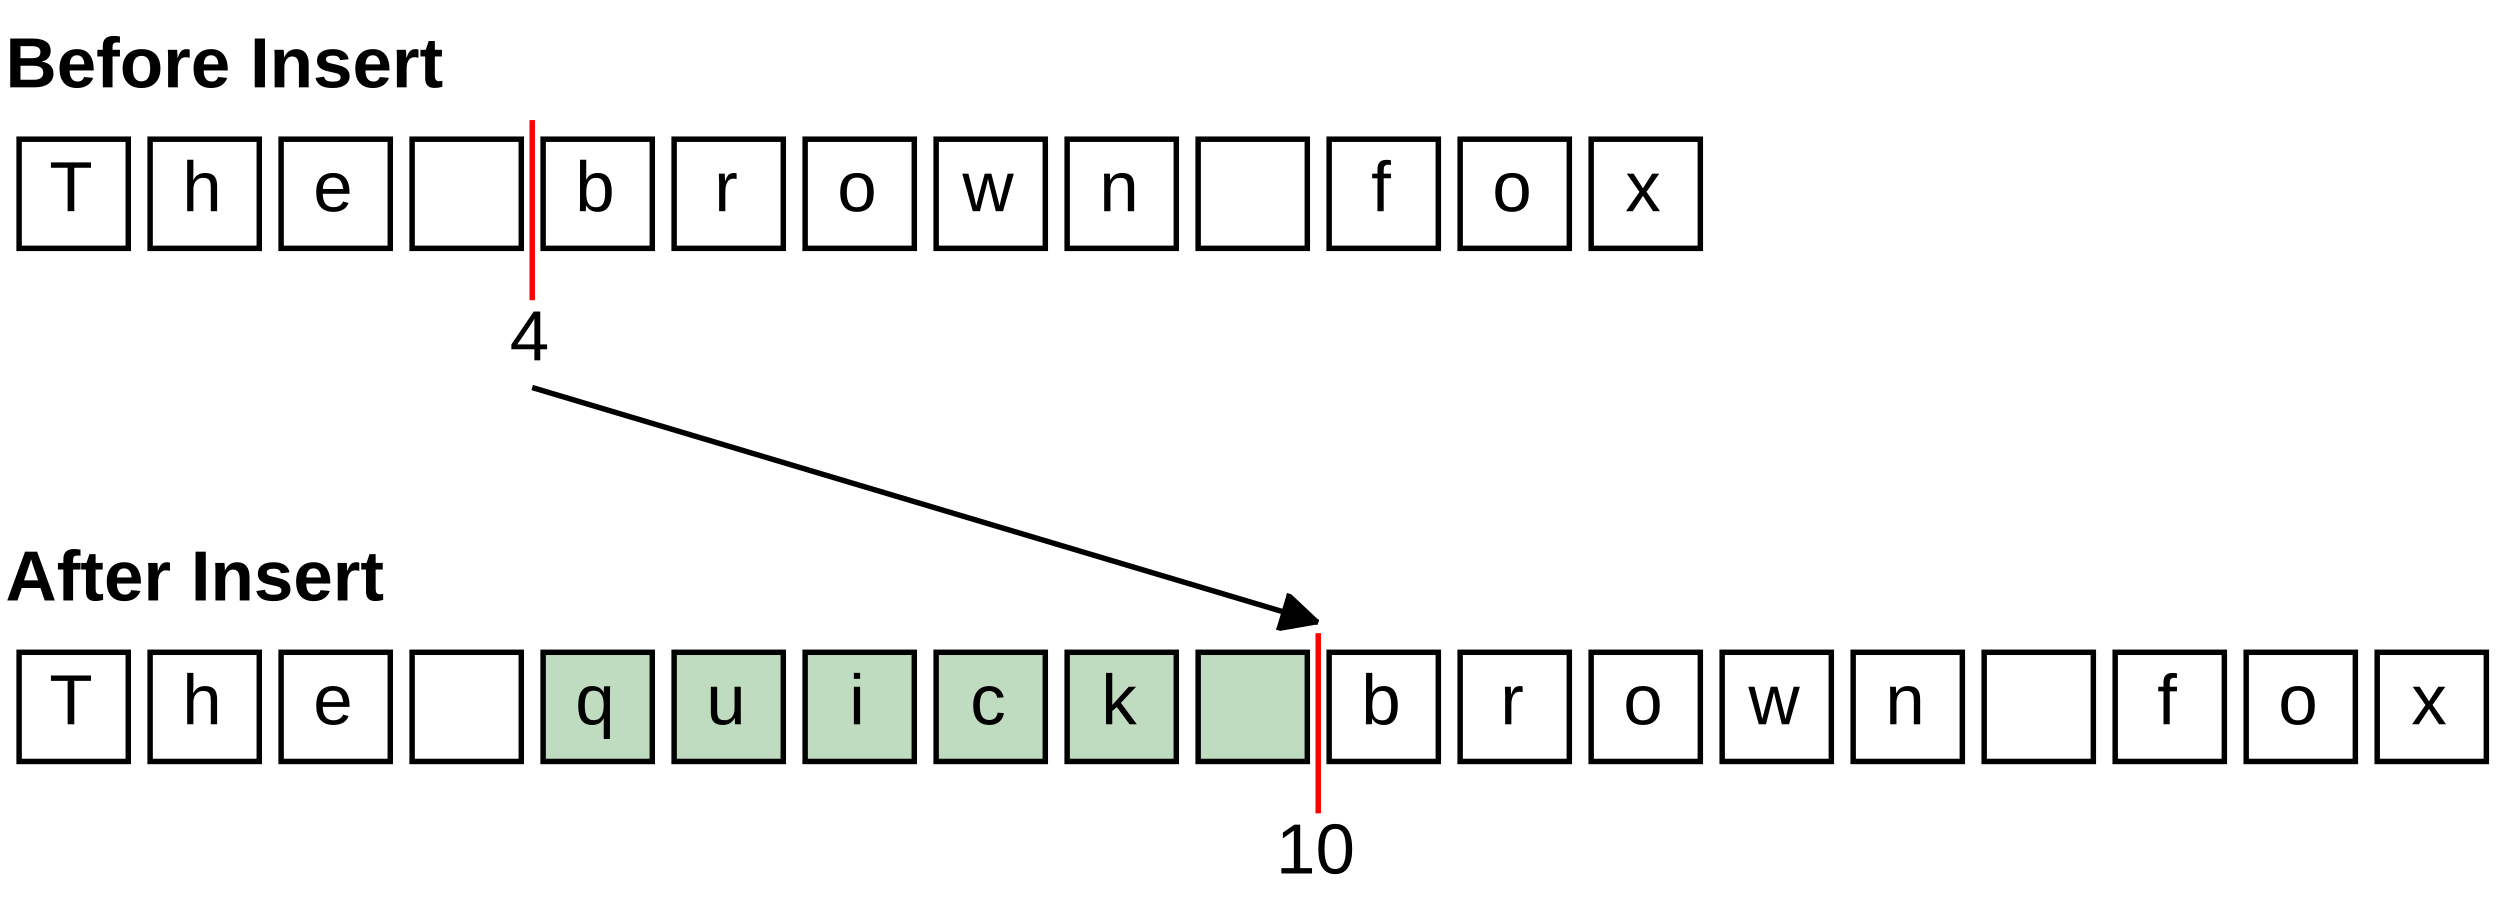
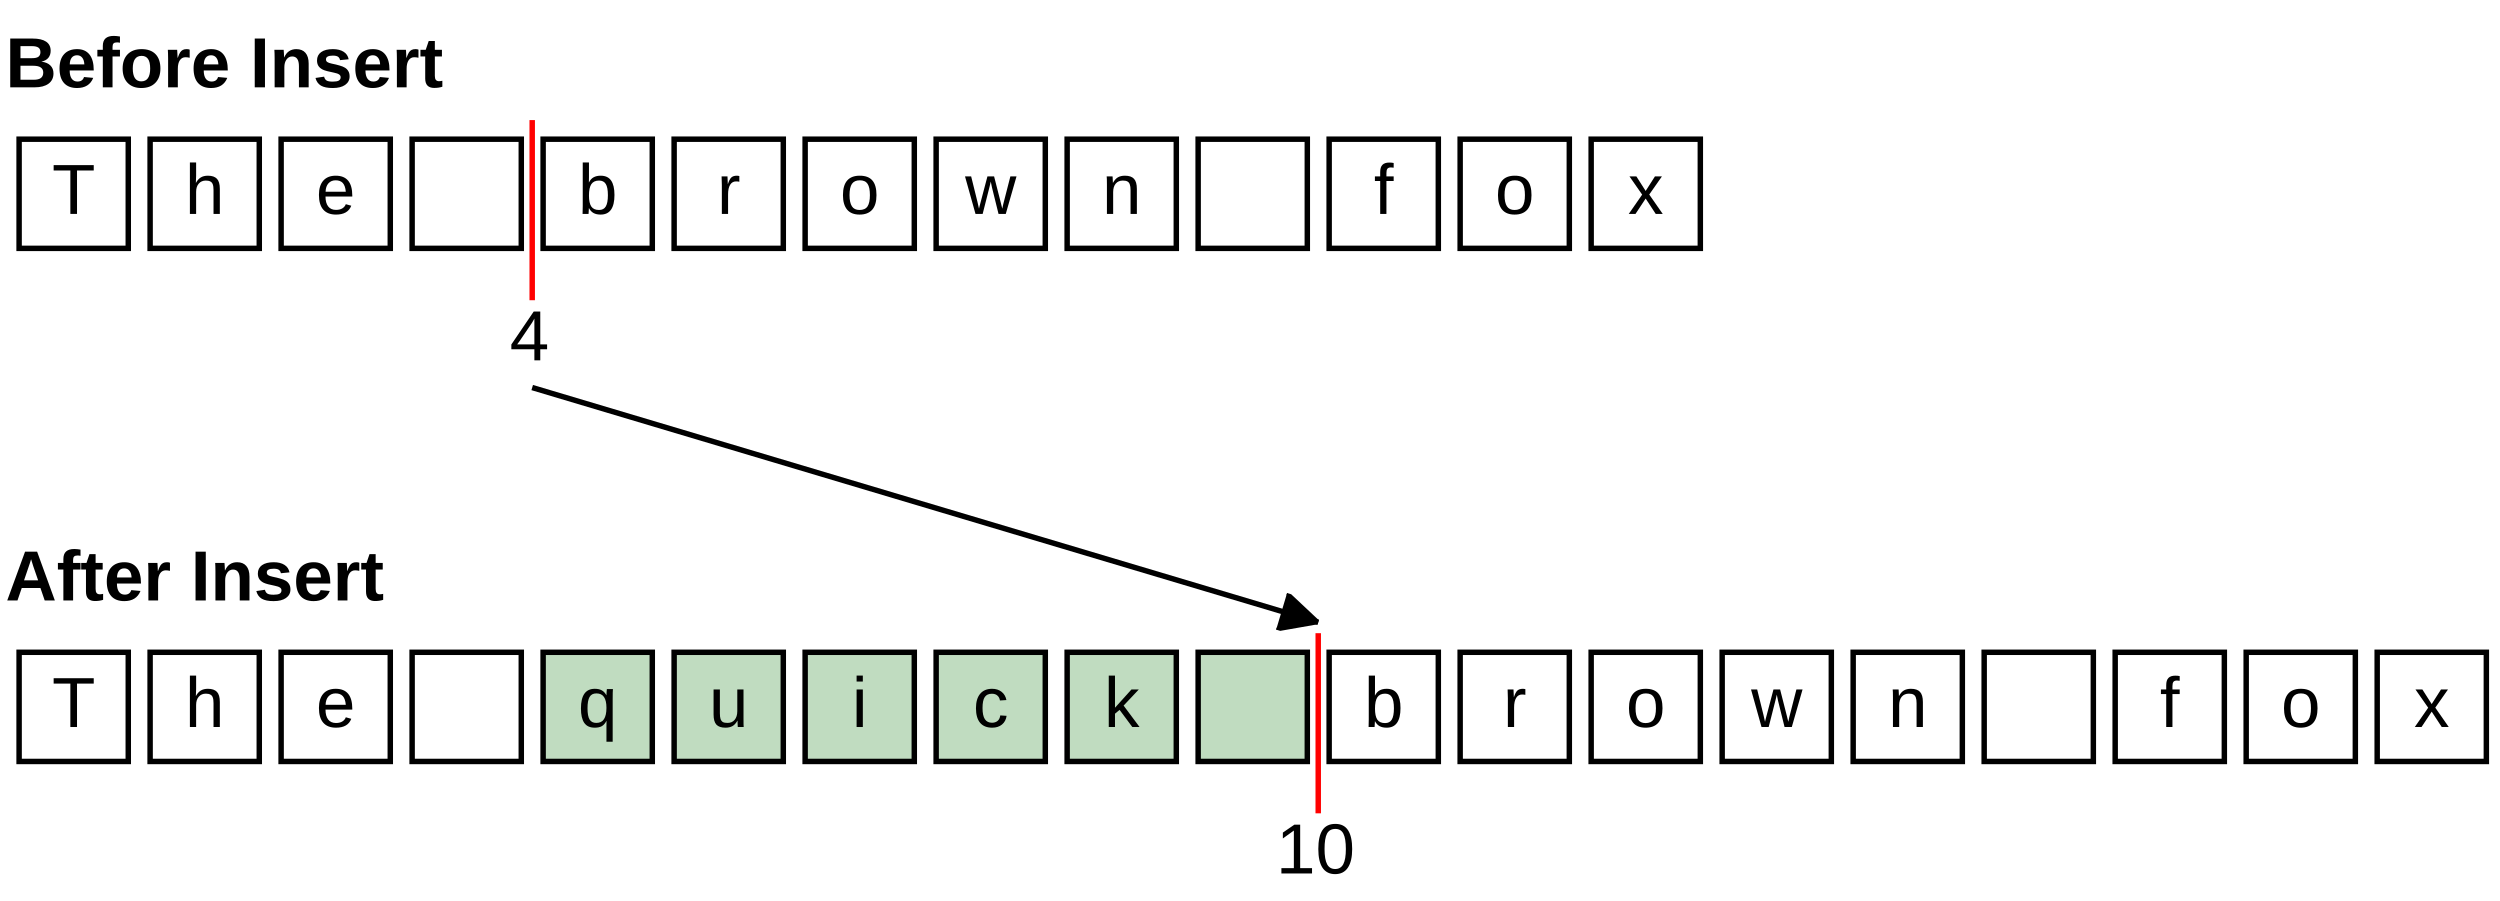
<svg xmlns="http://www.w3.org/2000/svg" xmlns:xlink="http://www.w3.org/1999/xlink" width="458" height="165" version="1.1">
  <style>
        rect, path {
            fill: none;
            stroke: black;
            stroke-width: 1px;
        }
        marker path {
            fill: black;
        }
        g#quick rect {
            fill: #C0DCC0;
        }
        line {
            stroke: red;
            stroke-width: 1px;
        }
        text {
            font-family: Arial, 'DejaVu Sans', sans-serif;
            font-size: 13px;
            text-anchor: middle;
            dominant-baseline: middle;
        }
        text.left {
            text-anchor: start;
            dominant-baseline: auto;
        }
        text.bold {
            font-weight: bold;
        }
        text.top {
            dominant-baseline: hanging;
        }
    </style>
  <defs>
    <marker id="arrow" viewBox="0 0 10 10" refX="10" refY="5" markerWidth="7" markerHeight="7" orient="auto">
      <path d="M 0 0 L 10 5 L 0 10" />
    </marker>
  </defs>
  <text x="1" y="16" class="left bold">Before Insert</text>
  <use x="0" y="-94" xlink:href="#the" />
  <use x="-144" y="-94" xlink:href="#brownFox" />
  <line x1="97.5" y1="22" x2="97.5" y2="55" />
  <text x="97" y="57" class="top">4</text>
  <text x="1" y="110" class="left bold">After Insert</text>
  <g id="the">
    <rect x="3.5" y="119.5" width="20" height="20" />
-     <text x="13" y="129">T</text>
+     <text x="13.5" y="129.5">T</text>
    <rect x="27.5" y="119.5" width="20" height="20" />
-     <text x="37" y="129">h</text>
+     <text x="37.5" y="129.5">h</text>
    <rect x="51.5" y="119.5" width="20" height="20" />
-     <text x="61" y="129">e</text>
+     <text x="61.5" y="129.5">e</text>
    <rect x="75.5" y="119.5" width="20" height="20" />
-     <text x="85" y="129"> </text>
+     <text x="85.5" y="129.5"> </text>
  </g>
  <g id="quick">
    <rect x="99.5" y="119.5" width="20" height="20" />
-     <text x="109" y="129">q</text>
+     <text x="109.5" y="129.5">q</text>
    <rect x="123.5" y="119.5" width="20" height="20" />
-     <text x="133" y="129">u</text>
+     <text x="133.5" y="129.5">u</text>
    <rect x="147.5" y="119.5" width="20" height="20" />
-     <text x="157" y="129">i</text>
+     <text x="157.5" y="129.5">i</text>
    <rect x="171.5" y="119.5" width="20" height="20" />
-     <text x="181" y="129">c</text>
+     <text x="181.5" y="129.5">c</text>
    <rect x="195.5" y="119.5" width="20" height="20" />
-     <text x="205" y="129">k</text>
+     <text x="205.5" y="129.5">k</text>
    <rect x="219.5" y="119.5" width="20" height="20" />
-     <text x="229" y="129"> </text>
+     <text x="229.5" y="129.5"> </text>
  </g>
  <g id="brownFox">
    <rect x="243.5" y="119.5" width="20" height="20" />
-     <text x="253" y="129">b</text>
+     <text x="253.5" y="129.5">b</text>
    <rect x="267.5" y="119.5" width="20" height="20" />
-     <text x="277" y="129">r</text>
+     <text x="277.5" y="129.5">r</text>
    <rect x="291.5" y="119.5" width="20" height="20" />
-     <text x="301" y="129">o</text>
+     <text x="301.5" y="129.5">o</text>
    <rect x="315.5" y="119.5" width="20" height="20" />
-     <text x="325" y="129">w</text>
+     <text x="325.5" y="129.5">w</text>
    <rect x="339.5" y="119.5" width="20" height="20" />
-     <text x="349" y="129">n</text>
+     <text x="349.5" y="129.5">n</text>
    <rect x="363.5" y="119.5" width="20" height="20" />
-     <text x="373" y="129"> </text>
+     <text x="373.5" y="129.5"> </text>
    <rect x="387.5" y="119.5" width="20" height="20" />
-     <text x="397" y="129">f</text>
+     <text x="397.5" y="129.5">f</text>
    <rect x="411.5" y="119.5" width="20" height="20" />
-     <text x="421" y="129">o</text>
+     <text x="421.5" y="129.5">o</text>
    <rect x="435.5" y="119.5" width="20" height="20" />
-     <text x="445" y="129">x</text>
+     <text x="445.5" y="129.5">x</text>
  </g>
  <path d="M  97.5,71 L 241.5,114" marker-end="url(#arrow)" />
  <line x1="241.5" y1="116" x2="241.5" y2="149" />
  <text x="241" y="151" class="top">10</text>
</svg>
